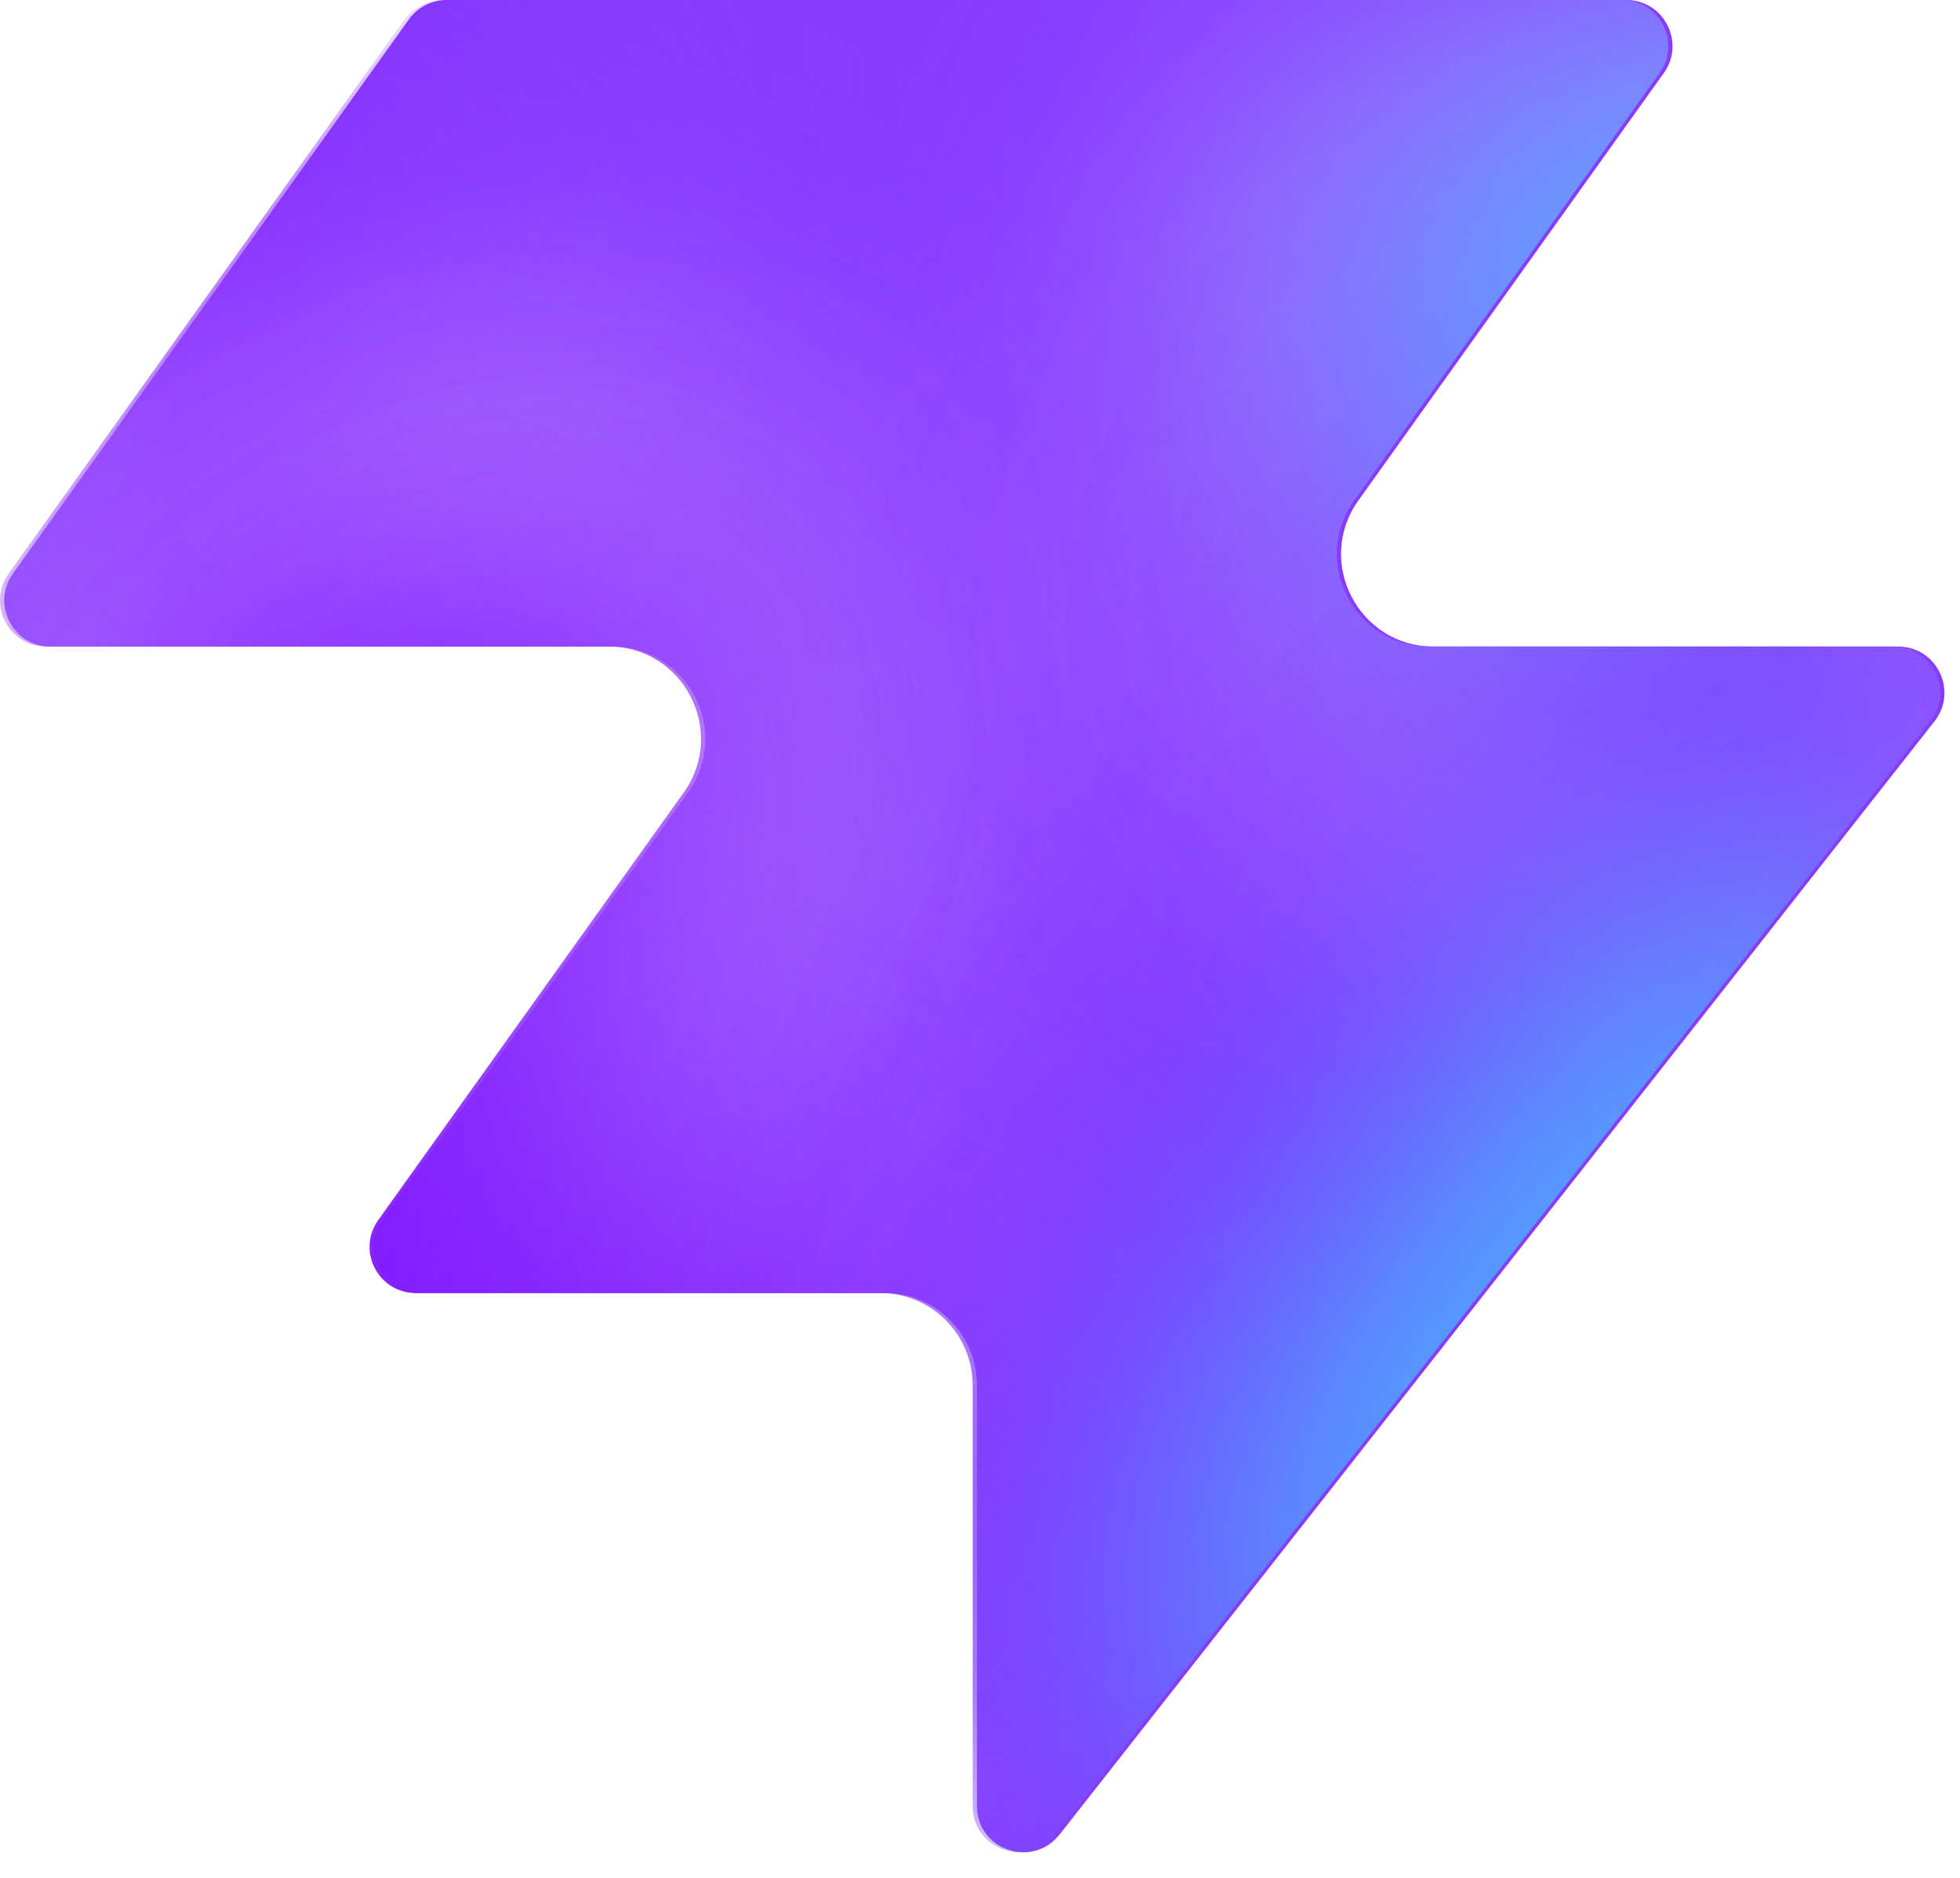
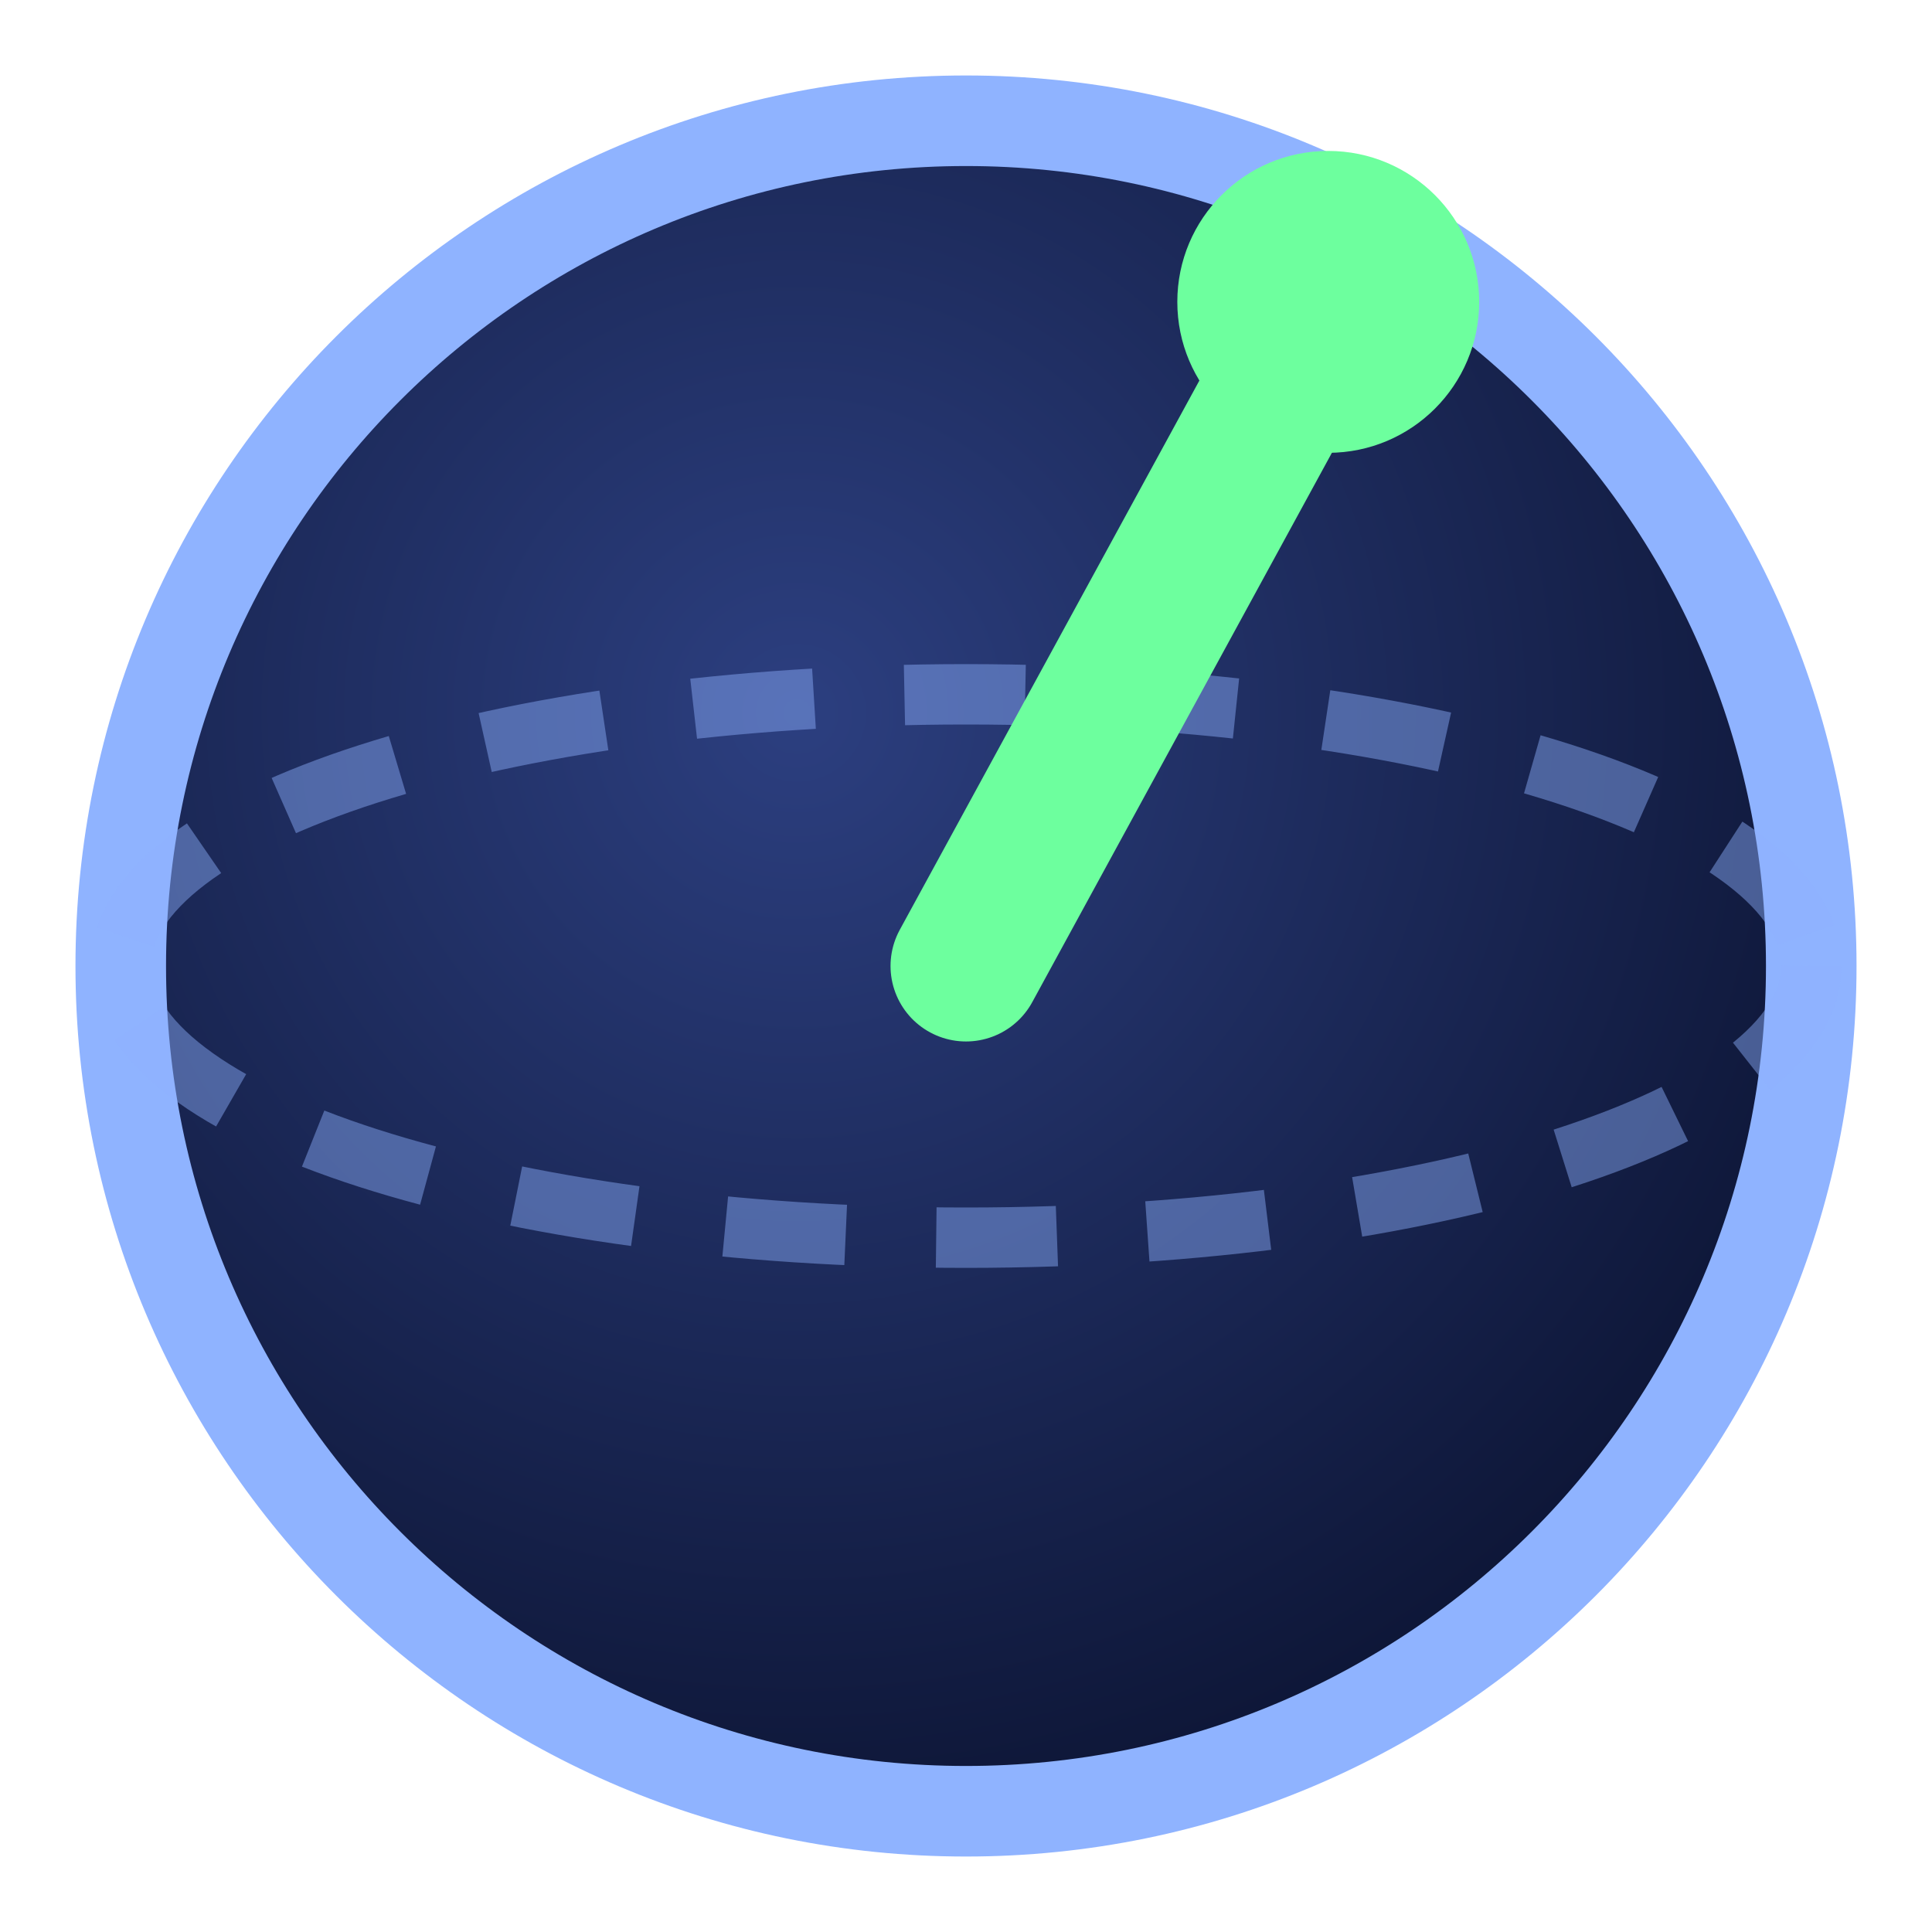
- <svg xmlns="http://www.w3.org/2000/svg" width="48" height="46" fill="none" viewBox="0 0 48 46">
-   <path fill="#863bff" d="M25.946 44.938c-.664.845-2.021.375-2.021-.698V33.937a2.26 2.26 0 0 0-2.262-2.262H10.287c-.92 0-1.456-1.04-.92-1.788l7.48-10.471c1.07-1.497 0-3.578-1.842-3.578H1.237c-.92 0-1.456-1.04-.92-1.788L10.013.474c.214-.297.556-.474.92-.474h28.894c.92 0 1.456 1.04.92 1.788l-7.48 10.471c-1.07 1.498 0 3.579 1.842 3.579h11.377c.943 0 1.473 1.088.89 1.83L25.947 44.94z" style="fill:#863bff;fill:color(display-p3 .525 .23 1);fill-opacity:1" />
-   <mask id="a" width="48" height="46" x="0" y="0" maskUnits="userSpaceOnUse" style="mask-type:alpha">
-     <path fill="#000" d="M25.842 44.938c-.664.844-2.021.375-2.021-.698V33.937a2.26 2.26 0 0 0-2.262-2.262H10.183c-.92 0-1.456-1.04-.92-1.788l7.48-10.471c1.07-1.498 0-3.579-1.842-3.579H1.133c-.92 0-1.456-1.04-.92-1.787L9.91.473c.214-.297.556-.474.92-.474h28.894c.92 0 1.456 1.04.92 1.788l-7.48 10.471c-1.07 1.498 0 3.578 1.842 3.578h11.377c.943 0 1.473 1.088.89 1.832L25.843 44.94z" style="fill:#000;fill-opacity:1" />
-   </mask>
-   <g mask="url(#a)">
-     <g filter="url(#b)">
-       <ellipse cx="5.508" cy="14.704" fill="#ede6ff" rx="5.508" ry="14.704" style="fill:#ede6ff;fill:color(display-p3 .927 .903 1);fill-opacity:1" transform="matrix(.00324 1 1 -.00324 -4.47 31.516)" />
-     </g>
-     <g filter="url(#c)">
-       <ellipse cx="10.399" cy="29.851" fill="#ede6ff" rx="10.399" ry="29.851" style="fill:#ede6ff;fill:color(display-p3 .927 .903 1);fill-opacity:1" transform="matrix(.00324 1 1 -.00324 -39.328 7.883)" />
-     </g>
-     <g filter="url(#d)">
-       <ellipse cx="5.508" cy="30.487" fill="#7e14ff" rx="5.508" ry="30.487" style="fill:#7e14ff;fill:color(display-p3 .492 .077 1);fill-opacity:1" transform="rotate(89.814 -25.913 -14.639)scale(1 -1)" />
-     </g>
-     <g filter="url(#e)">
-       <ellipse cx="5.508" cy="30.599" fill="#7e14ff" rx="5.508" ry="30.599" style="fill:#7e14ff;fill:color(display-p3 .492 .077 1);fill-opacity:1" transform="rotate(89.814 -32.644 -3.334)scale(1 -1)" />
-     </g>
-     <g filter="url(#f)">
-       <ellipse cx="5.508" cy="30.599" fill="#7e14ff" rx="5.508" ry="30.599" style="fill:#7e14ff;fill:color(display-p3 .492 .077 1);fill-opacity:1" transform="matrix(.00324 1 1 -.00324 -34.34 30.47)" />
-     </g>
-     <g filter="url(#g)">
-       <ellipse cx="14.072" cy="22.078" fill="#ede6ff" rx="14.072" ry="22.078" style="fill:#ede6ff;fill:color(display-p3 .927 .903 1);fill-opacity:1" transform="rotate(93.35 24.506 48.493)scale(-1 1)" />
-     </g>
-     <g filter="url(#h)">
-       <ellipse cx="3.47" cy="21.501" fill="#7e14ff" rx="3.47" ry="21.501" style="fill:#7e14ff;fill:color(display-p3 .492 .077 1);fill-opacity:1" transform="rotate(89.009 28.708 47.59)scale(-1 1)" />
-     </g>
-     <g filter="url(#i)">
-       <ellipse cx="3.47" cy="21.501" fill="#7e14ff" rx="3.47" ry="21.501" style="fill:#7e14ff;fill:color(display-p3 .492 .077 1);fill-opacity:1" transform="rotate(89.009 28.708 47.59)scale(-1 1)" />
-     </g>
-     <g filter="url(#j)">
-       <ellipse cx=".387" cy="8.972" fill="#7e14ff" rx="4.407" ry="29.108" style="fill:#7e14ff;fill:color(display-p3 .492 .077 1);fill-opacity:1" transform="rotate(39.51 .387 8.972)" />
-     </g>
-     <g filter="url(#k)">
-       <ellipse cx="47.523" cy="-6.092" fill="#7e14ff" rx="4.407" ry="29.108" style="fill:#7e14ff;fill:color(display-p3 .492 .077 1);fill-opacity:1" transform="rotate(37.892 47.523 -6.092)" />
-     </g>
-     <g filter="url(#l)">
-       <ellipse cx="41.412" cy="6.333" fill="#47bfff" rx="5.971" ry="9.665" style="fill:#47bfff;fill:color(display-p3 .28 .748 1);fill-opacity:1" transform="rotate(37.892 41.412 6.333)" />
-     </g>
-     <g filter="url(#m)">
-       <ellipse cx="-1.879" cy="38.332" fill="#7e14ff" rx="4.407" ry="29.108" style="fill:#7e14ff;fill:color(display-p3 .492 .077 1);fill-opacity:1" transform="rotate(37.892 -1.88 38.332)" />
-     </g>
-     <g filter="url(#n)">
-       <ellipse cx="-1.879" cy="38.332" fill="#7e14ff" rx="4.407" ry="29.108" style="fill:#7e14ff;fill:color(display-p3 .492 .077 1);fill-opacity:1" transform="rotate(37.892 -1.88 38.332)" />
-     </g>
-     <g filter="url(#o)">
-       <ellipse cx="35.651" cy="29.907" fill="#7e14ff" rx="4.407" ry="29.108" style="fill:#7e14ff;fill:color(display-p3 .492 .077 1);fill-opacity:1" transform="rotate(37.892 35.651 29.907)" />
-     </g>
-     <g filter="url(#p)">
-       <ellipse cx="38.418" cy="32.4" fill="#47bfff" rx="5.971" ry="15.297" style="fill:#47bfff;fill:color(display-p3 .28 .748 1);fill-opacity:1" transform="rotate(37.892 38.418 32.4)" />
-     </g>
-   </g>
+ <svg xmlns="http://www.w3.org/2000/svg" viewBox="0 0 64 64">
  <defs>
-     <filter id="b" width="60.045" height="41.654" x="-19.77" y="16.149" color-interpolation-filters="sRGB" filterUnits="userSpaceOnUse">
-       <feFlood flood-opacity="0" result="BackgroundImageFix" />
-       <feBlend in="SourceGraphic" in2="BackgroundImageFix" result="shape" />
-       <feGaussianBlur result="effect1_foregroundBlur_2002_17158" stdDeviation="7.659" />
-     </filter>
-     <filter id="c" width="90.34" height="51.437" x="-54.613" y="-7.533" color-interpolation-filters="sRGB" filterUnits="userSpaceOnUse">
-       <feFlood flood-opacity="0" result="BackgroundImageFix" />
-       <feBlend in="SourceGraphic" in2="BackgroundImageFix" result="shape" />
-       <feGaussianBlur result="effect1_foregroundBlur_2002_17158" stdDeviation="7.659" />
-     </filter>
-     <filter id="d" width="79.355" height="29.4" x="-49.64" y="2.03" color-interpolation-filters="sRGB" filterUnits="userSpaceOnUse">
-       <feFlood flood-opacity="0" result="BackgroundImageFix" />
-       <feBlend in="SourceGraphic" in2="BackgroundImageFix" result="shape" />
-       <feGaussianBlur result="effect1_foregroundBlur_2002_17158" stdDeviation="4.596" />
-     </filter>
-     <filter id="e" width="79.579" height="29.4" x="-45.045" y="20.029" color-interpolation-filters="sRGB" filterUnits="userSpaceOnUse">
-       <feFlood flood-opacity="0" result="BackgroundImageFix" />
-       <feBlend in="SourceGraphic" in2="BackgroundImageFix" result="shape" />
-       <feGaussianBlur result="effect1_foregroundBlur_2002_17158" stdDeviation="4.596" />
-     </filter>
-     <filter id="f" width="79.579" height="29.4" x="-43.513" y="21.178" color-interpolation-filters="sRGB" filterUnits="userSpaceOnUse">
-       <feFlood flood-opacity="0" result="BackgroundImageFix" />
-       <feBlend in="SourceGraphic" in2="BackgroundImageFix" result="shape" />
-       <feGaussianBlur result="effect1_foregroundBlur_2002_17158" stdDeviation="4.596" />
-     </filter>
-     <filter id="g" width="74.749" height="58.852" x="15.756" y="-17.901" color-interpolation-filters="sRGB" filterUnits="userSpaceOnUse">
-       <feFlood flood-opacity="0" result="BackgroundImageFix" />
-       <feBlend in="SourceGraphic" in2="BackgroundImageFix" result="shape" />
-       <feGaussianBlur result="effect1_foregroundBlur_2002_17158" stdDeviation="7.659" />
-     </filter>
-     <filter id="h" width="61.377" height="25.362" x="23.548" y="2.284" color-interpolation-filters="sRGB" filterUnits="userSpaceOnUse">
-       <feFlood flood-opacity="0" result="BackgroundImageFix" />
-       <feBlend in="SourceGraphic" in2="BackgroundImageFix" result="shape" />
-       <feGaussianBlur result="effect1_foregroundBlur_2002_17158" stdDeviation="4.596" />
-     </filter>
-     <filter id="i" width="61.377" height="25.362" x="23.548" y="2.284" color-interpolation-filters="sRGB" filterUnits="userSpaceOnUse">
-       <feFlood flood-opacity="0" result="BackgroundImageFix" />
-       <feBlend in="SourceGraphic" in2="BackgroundImageFix" result="shape" />
-       <feGaussianBlur result="effect1_foregroundBlur_2002_17158" stdDeviation="4.596" />
-     </filter>
-     <filter id="j" width="56.045" height="63.649" x="-27.636" y="-22.853" color-interpolation-filters="sRGB" filterUnits="userSpaceOnUse">
-       <feFlood flood-opacity="0" result="BackgroundImageFix" />
-       <feBlend in="SourceGraphic" in2="BackgroundImageFix" result="shape" />
-       <feGaussianBlur result="effect1_foregroundBlur_2002_17158" stdDeviation="4.596" />
-     </filter>
-     <filter id="k" width="54.814" height="64.646" x="20.116" y="-38.415" color-interpolation-filters="sRGB" filterUnits="userSpaceOnUse">
-       <feFlood flood-opacity="0" result="BackgroundImageFix" />
-       <feBlend in="SourceGraphic" in2="BackgroundImageFix" result="shape" />
-       <feGaussianBlur result="effect1_foregroundBlur_2002_17158" stdDeviation="4.596" />
-     </filter>
-     <filter id="l" width="33.541" height="35.313" x="24.641" y="-11.323" color-interpolation-filters="sRGB" filterUnits="userSpaceOnUse">
-       <feFlood flood-opacity="0" result="BackgroundImageFix" />
-       <feBlend in="SourceGraphic" in2="BackgroundImageFix" result="shape" />
-       <feGaussianBlur result="effect1_foregroundBlur_2002_17158" stdDeviation="4.596" />
-     </filter>
-     <filter id="m" width="54.814" height="64.646" x="-29.286" y="6.009" color-interpolation-filters="sRGB" filterUnits="userSpaceOnUse">
-       <feFlood flood-opacity="0" result="BackgroundImageFix" />
-       <feBlend in="SourceGraphic" in2="BackgroundImageFix" result="shape" />
-       <feGaussianBlur result="effect1_foregroundBlur_2002_17158" stdDeviation="4.596" />
-     </filter>
-     <filter id="n" width="54.814" height="64.646" x="-29.286" y="6.009" color-interpolation-filters="sRGB" filterUnits="userSpaceOnUse">
-       <feFlood flood-opacity="0" result="BackgroundImageFix" />
-       <feBlend in="SourceGraphic" in2="BackgroundImageFix" result="shape" />
-       <feGaussianBlur result="effect1_foregroundBlur_2002_17158" stdDeviation="4.596" />
-     </filter>
-     <filter id="o" width="54.814" height="64.646" x="8.244" y="-2.416" color-interpolation-filters="sRGB" filterUnits="userSpaceOnUse">
-       <feFlood flood-opacity="0" result="BackgroundImageFix" />
-       <feBlend in="SourceGraphic" in2="BackgroundImageFix" result="shape" />
-       <feGaussianBlur result="effect1_foregroundBlur_2002_17158" stdDeviation="4.596" />
-     </filter>
-     <filter id="p" width="39.409" height="43.623" x="18.713" y="10.588" color-interpolation-filters="sRGB" filterUnits="userSpaceOnUse">
-       <feFlood flood-opacity="0" result="BackgroundImageFix" />
-       <feBlend in="SourceGraphic" in2="BackgroundImageFix" result="shape" />
-       <feGaussianBlur result="effect1_foregroundBlur_2002_17158" stdDeviation="4.596" />
-     </filter>
+     <radialGradient id="g" cx="40%" cy="35%" r="70%">
+       <stop offset="0" stop-color="#2c3f80" />
+       <stop offset="1" stop-color="#0c1433" />
+     </radialGradient>
  </defs>
+   <circle cx="32" cy="32" r="28" fill="url(#g)" stroke="#8fb3ff" stroke-width="3" />
+   <ellipse cx="32" cy="32" rx="28" ry="9" fill="none" stroke="#8fb3ff" stroke-opacity=".45" stroke-width="2" stroke-dasharray="4 3" />
+   <line x1="32" y1="32" x2="44" y2="10" stroke="#6dff9e" stroke-width="5" stroke-linecap="round" />
+   <circle cx="44" cy="10" r="5" fill="#6dff9e" />
</svg>
